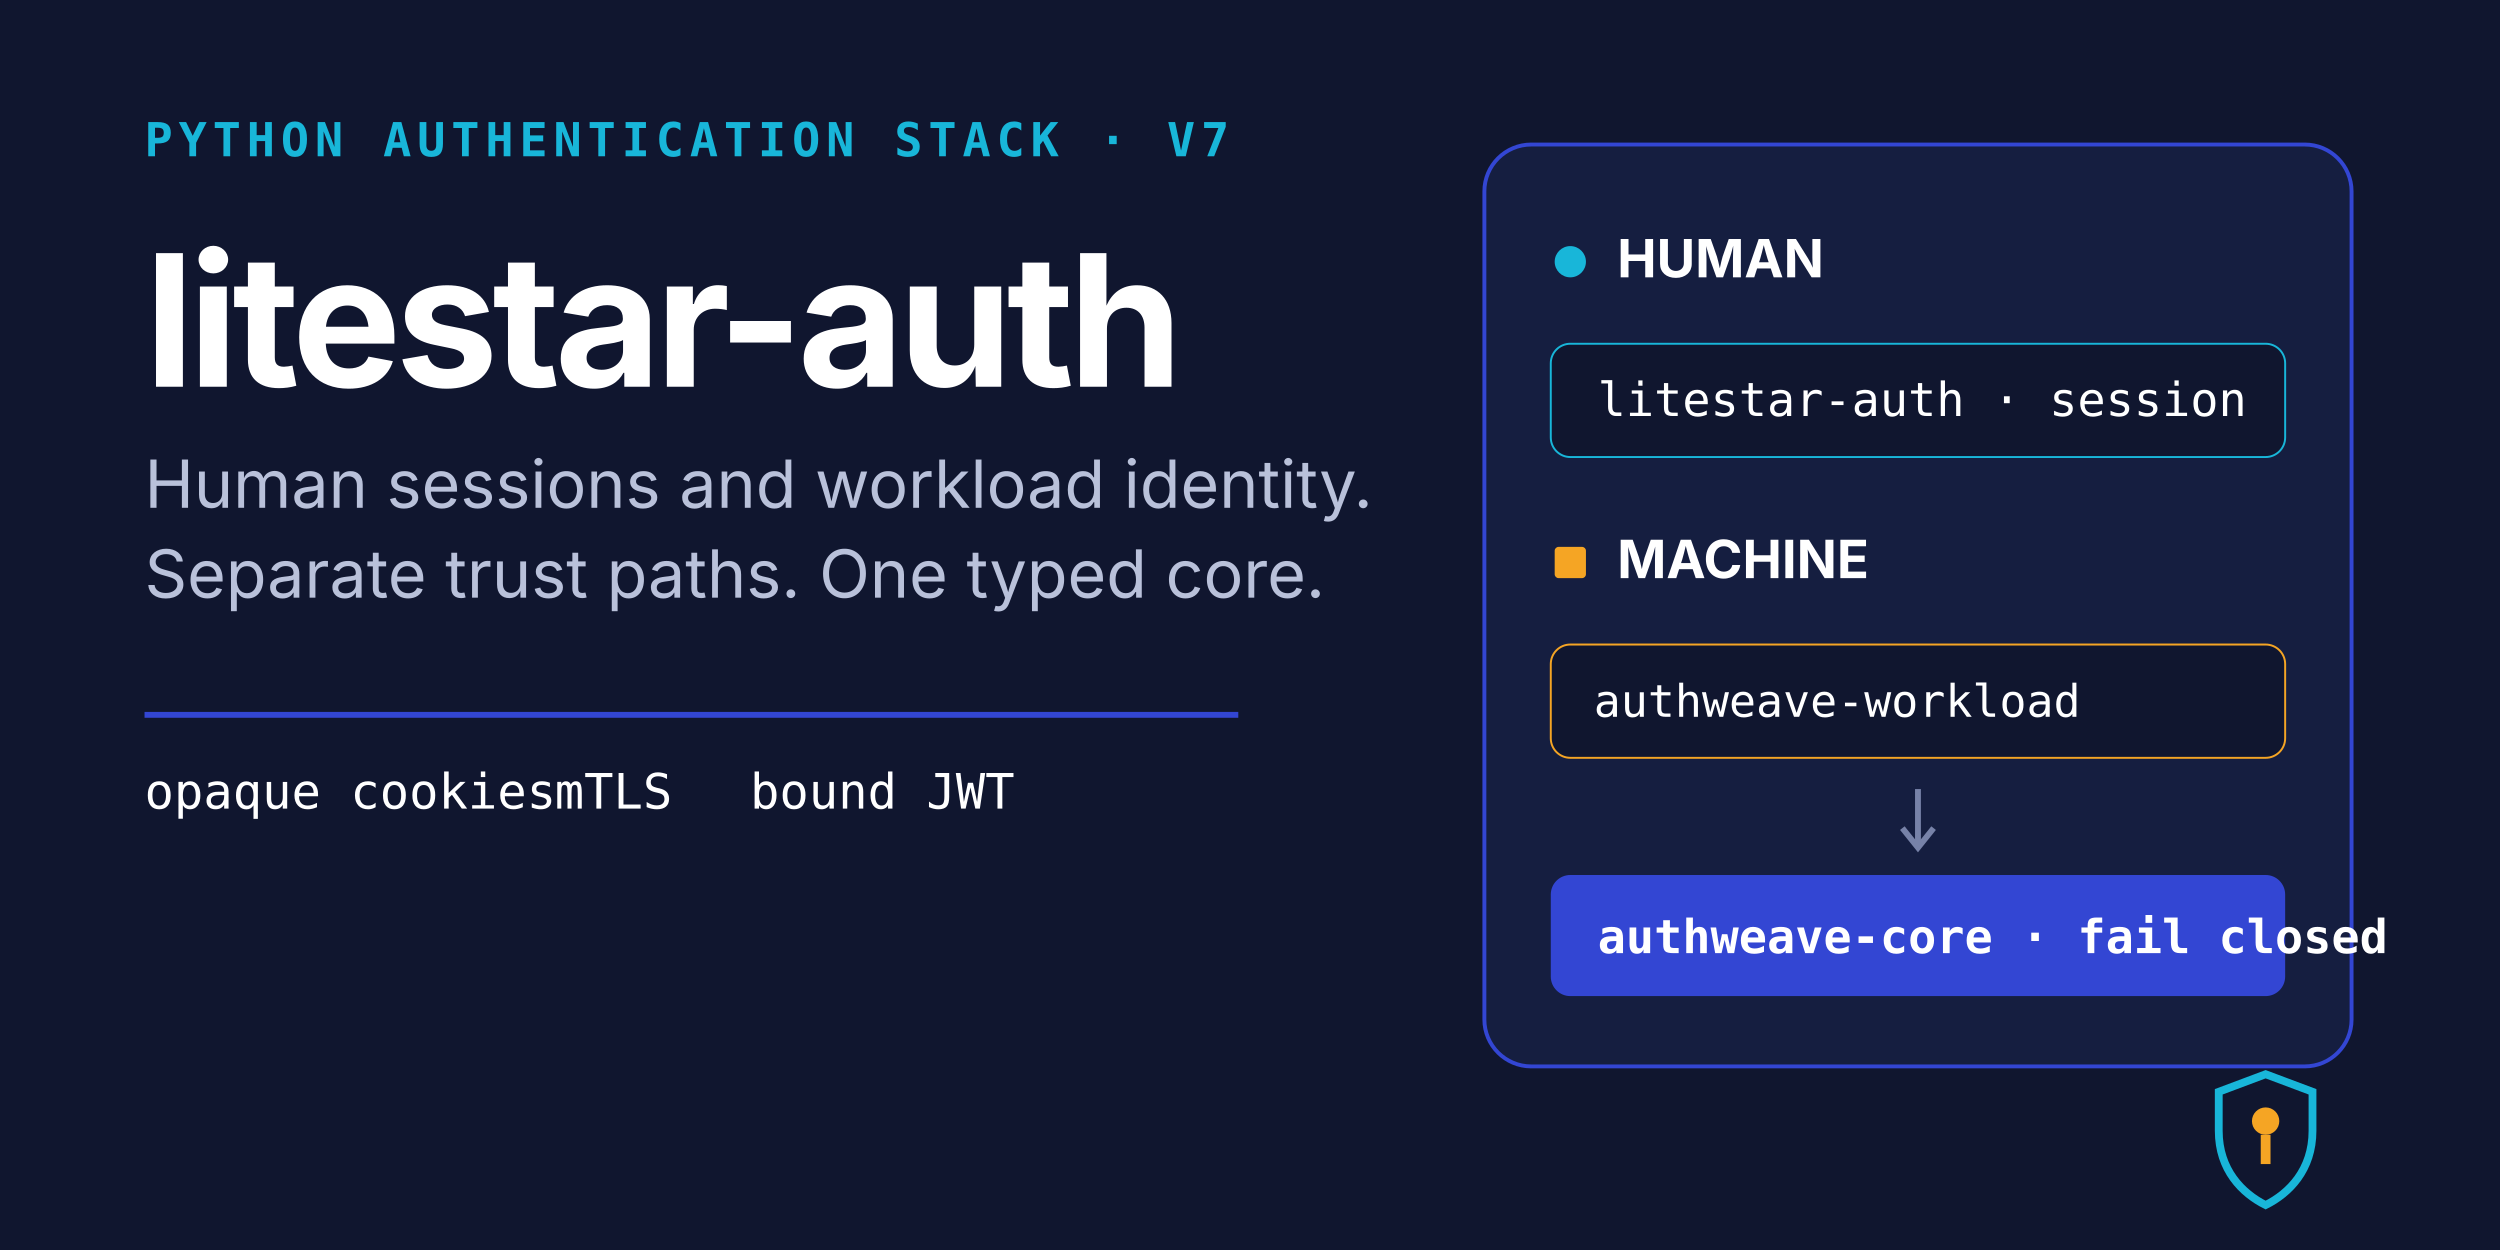
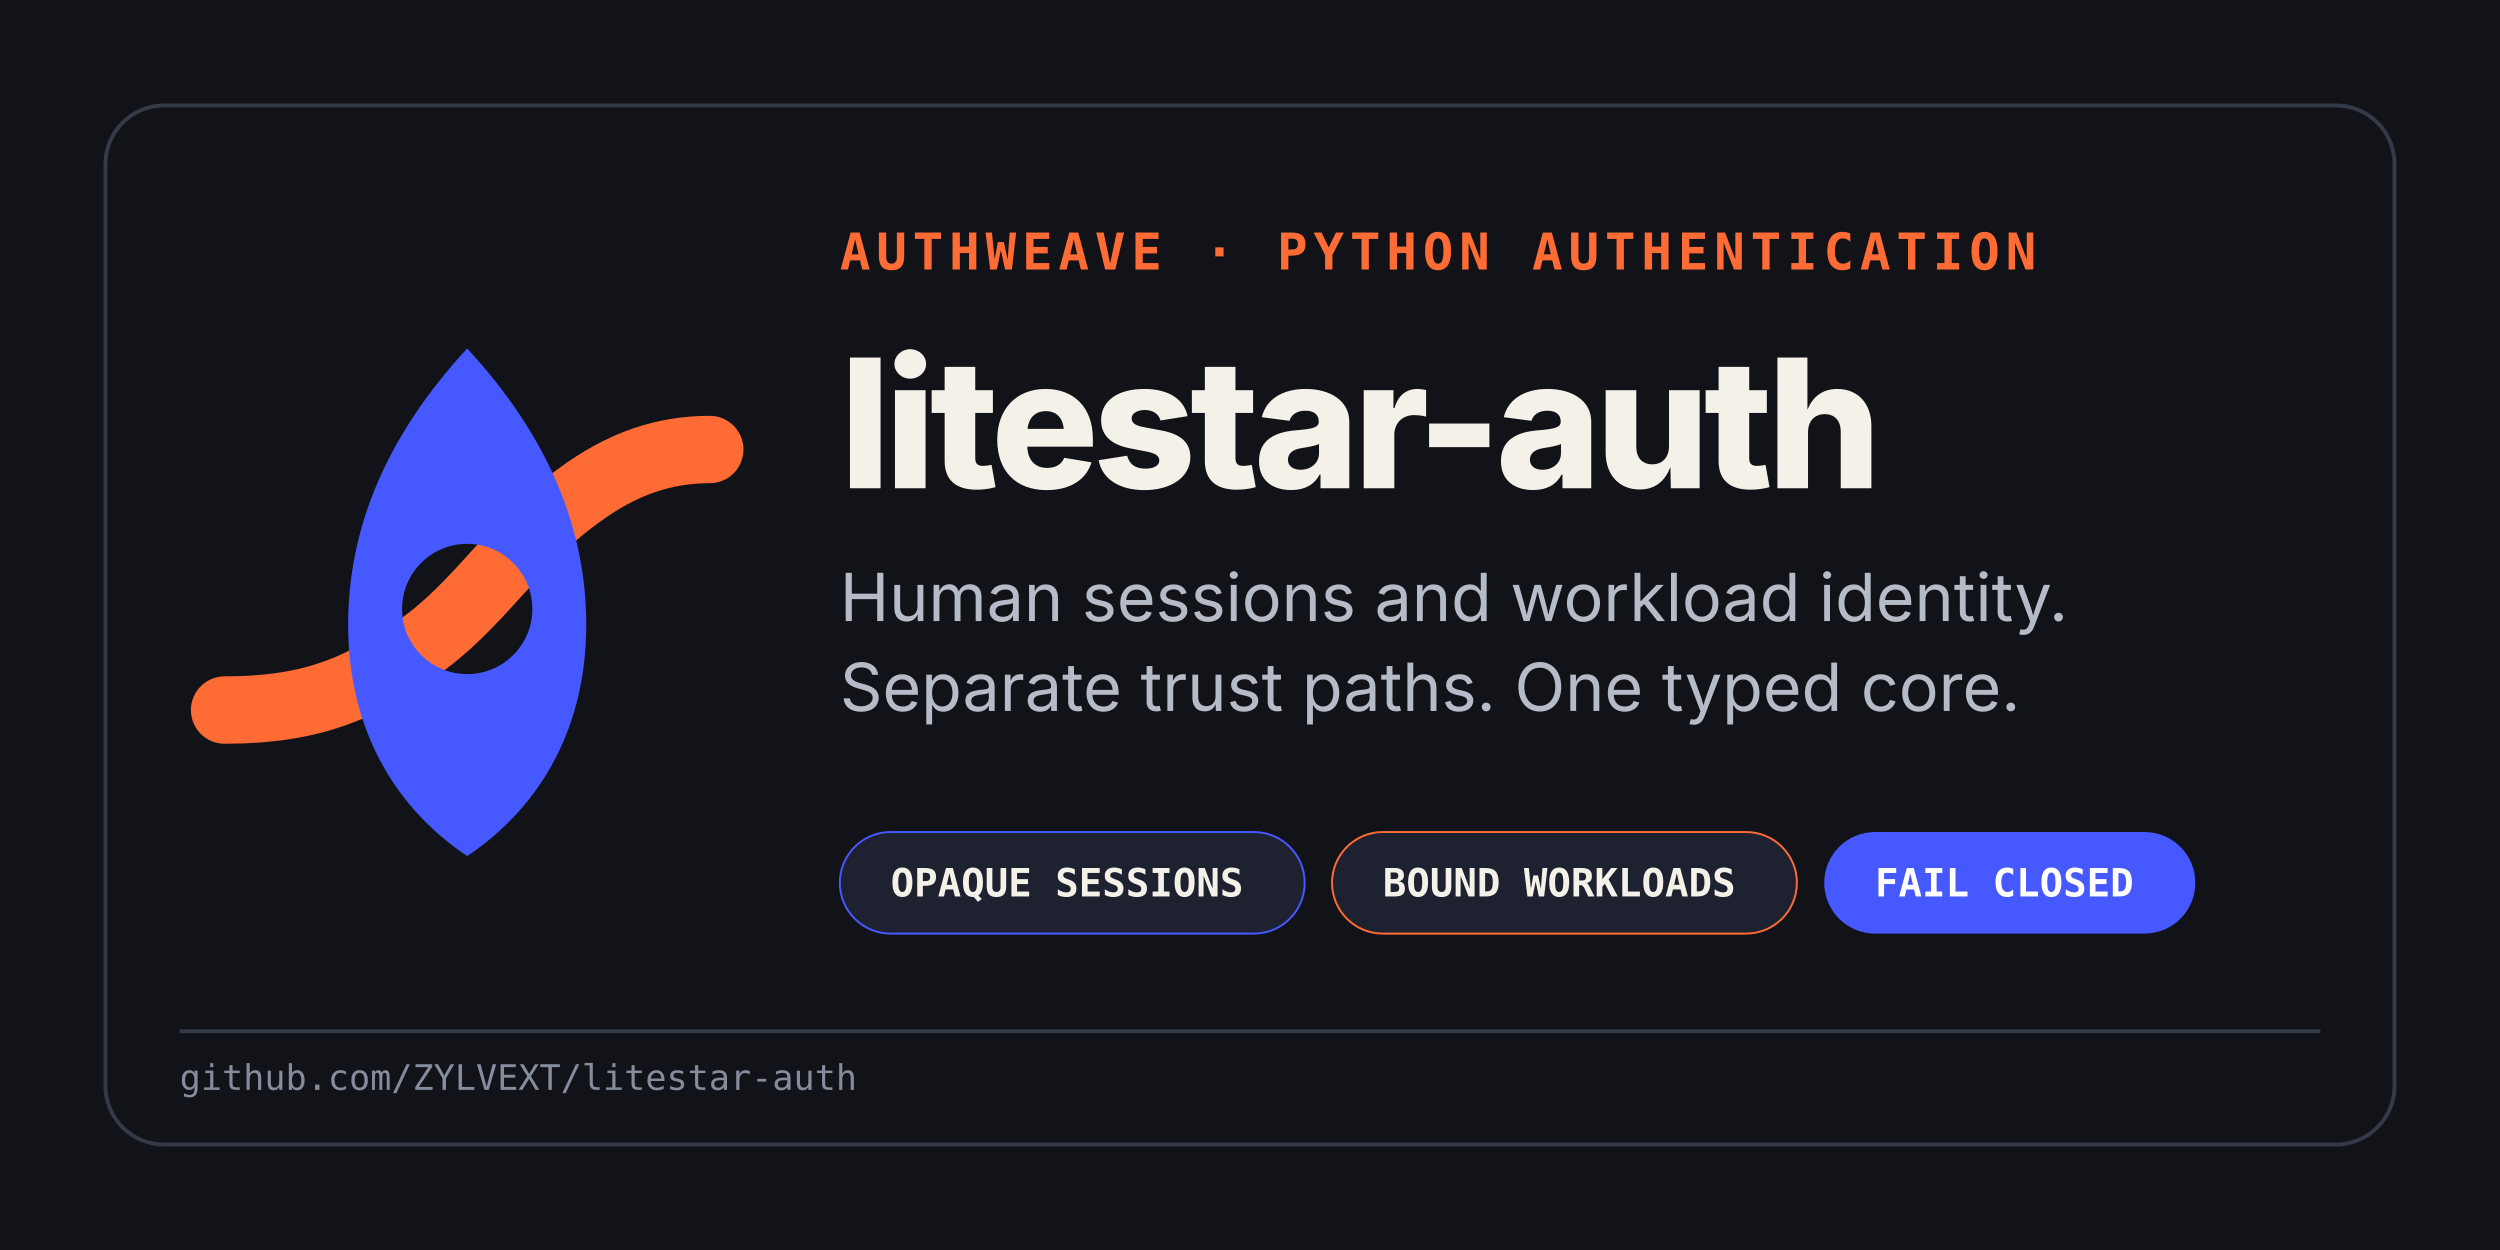
<svg xmlns="http://www.w3.org/2000/svg" width="1280" height="640" viewBox="0 0 1280 640" role="img" aria-labelledby="title desc">
-   <rect width="1280" height="640" fill="#10162f" />
-   <g transform="translate(74 80)">
-     <text x="0" y="0" fill="#18b6d9" font-family="ui-monospace, SFMono-Regular, Menlo, monospace" font-size="24" font-weight="700" letter-spacing="3">PYTHON AUTHENTICATION STACK · V7</text>
-     <text x="0" y="118" fill="#ffffff" font-family="-apple-system, BlinkMacSystemFont, Segoe UI, sans-serif" font-size="94" font-weight="750" letter-spacing="-3">litestar-auth</text>
-     <text x="0" y="180" fill="#b9c1da" font-family="-apple-system, BlinkMacSystemFont, Segoe UI, sans-serif" font-size="34">Human sessions and workload identity.</text>
-     <text x="0" y="226" fill="#b9c1da" font-family="-apple-system, BlinkMacSystemFont, Segoe UI, sans-serif" font-size="34">Separate trust paths. One typed core.</text>
-     <path d="M0 286H560" stroke="#3346d3" stroke-width="3" />
-     <text x="0" y="334" fill="#ffffff" font-family="ui-monospace, SFMono-Regular, Menlo, monospace" font-size="25">opaque cookies</text>
-     <text x="210" y="334" fill="#ffffff" font-family="ui-monospace, SFMono-Regular, Menlo, monospace" font-size="25">mTLS</text>
-     <text x="310" y="334" fill="#ffffff" font-family="ui-monospace, SFMono-Regular, Menlo, monospace" font-size="25">bound JWT</text>
+   <rect width="1280" height="640" fill="#111318" />
+   <rect x="54" y="54" width="1172" height="532" rx="30" fill="none" stroke="#353a49" stroke-width="2" />
+   <g id="mark" aria-hidden="true" transform="translate(92 160) scale(1.15)">
+     <path d="M20 177C61 177 82 166 105 150C133 131 148 103 177 82C197 67 216 61 236 61" fill="none" stroke="#ff6b35" stroke-linecap="round" stroke-width="30" />
+     <path d="M128 16C164 55 181 96 181 139C181 188 158 222 128 242C98 222 75 188 75 139C75 96 92 55 128 16ZM157 132A29 29 0 1 1 99 132A29 29 0 1 1 157 132Z" fill="#4658ff" fill-rule="evenodd" />
  </g>
-   <g transform="translate(760 74)">
-     <rect x="0" y="0" width="444" height="472" rx="24" fill="#151e40" stroke="#3346d3" stroke-width="2" />
-     <g transform="translate(34 48)">
-       <circle cx="10" cy="12" r="8" fill="#18b6d9" />
-       <text x="34" y="20" fill="#ffffff" font-family="-apple-system, BlinkMacSystemFont, Segoe UI, sans-serif" font-size="27" font-weight="700">HUMAN</text>
-       <rect x="0" y="54" width="376" height="58" rx="10" fill="#10162f" stroke="#18b6d9" />
-       <text x="24" y="91" fill="#ffffff" font-family="ui-monospace, SFMono-Regular, Menlo, monospace" font-size="24">litestar-auth · session</text>
+   <g id="copy" transform="translate(430 138)">
+     <text x="0" y="0" fill="#ff6b35" font-family="ui-monospace, SFMono-Regular, Menlo, monospace" font-size="26" font-weight="750" letter-spacing="3">AUTHWEAVE · PYTHON AUTHENTICATION</text>
+     <text x="0" y="112" fill="#f4f1e8" font-family="-apple-system, BlinkMacSystemFont, Segoe UI, sans-serif" font-size="92" font-weight="760" letter-spacing="-3">litestar-auth</text>
+     <text x="0" y="180" fill="#b6bbc8" font-family="-apple-system, BlinkMacSystemFont, Segoe UI, sans-serif" font-size="34">Human sessions and workload identity.</text>
+     <text x="0" y="226" fill="#b6bbc8" font-family="-apple-system, BlinkMacSystemFont, Segoe UI, sans-serif" font-size="34">Separate trust paths. One typed core.</text>
+     <g transform="translate(0 288)" font-family="ui-monospace, SFMono-Regular, Menlo, monospace" font-size="20" font-weight="700">
+       <rect width="238" height="52" rx="26" fill="#1d2130" stroke="#4658ff" />
+       <text x="26" y="33" fill="#f4f1e8">OPAQUE SESSIONS</text>
+       <rect x="252" width="238" height="52" rx="26" fill="#1d2130" stroke="#ff6b35" />
+       <text x="278" y="33" fill="#f4f1e8">BOUND WORKLOADS</text>
+       <rect x="504" width="190" height="52" rx="26" fill="#4658ff" />
+       <text x="530" y="33" fill="#ffffff">FAIL CLOSED</text>
    </g>
-     <g transform="translate(34 202)">
-       <rect x="2" y="4" width="16" height="16" rx="2" fill="#f5a524" />
-       <text x="34" y="20" fill="#ffffff" font-family="-apple-system, BlinkMacSystemFont, Segoe UI, sans-serif" font-size="27" font-weight="700">MACHINE</text>
-       <rect x="0" y="54" width="376" height="58" rx="10" fill="#10162f" stroke="#f5a524" />
-       <text x="22" y="91" fill="#ffffff" font-family="ui-monospace, SFMono-Regular, Menlo, monospace" font-size="23">authweave-workload</text>
-     </g>
-     <path d="M222 330V358" stroke="#7782a8" stroke-width="3" />
-     <path d="M214 350l8 10 8-10" fill="none" stroke="#7782a8" stroke-width="3" />
-     <rect x="34" y="374" width="376" height="62" rx="10" fill="#3346d3" />
-     <text x="58" y="414" fill="#ffffff" font-family="ui-monospace, SFMono-Regular, Menlo, monospace" font-size="24" font-weight="700">authweave-core · fail closed</text>
  </g>
-   <g transform="translate(1160 574)">
-     <path d="M0-24 24-15V5c0 20-12 32-24 38-12-6-24-18-24-38v-20Z" fill="none" stroke="#18b6d9" stroke-width="4" />
-     <circle cx="0" cy="0" r="7" fill="#f5a524" />
-     <path d="M0 7v15" stroke="#f5a524" stroke-width="5" />
-   </g>
+   <path d="M92 528H1188" stroke="#353a49" stroke-width="2" />
+   <text x="92" y="558" fill="#858c9d" font-family="ui-monospace, SFMono-Regular, Menlo, monospace" font-size="18">github.com/ZYLVEXT/litestar-auth</text>
</svg>
